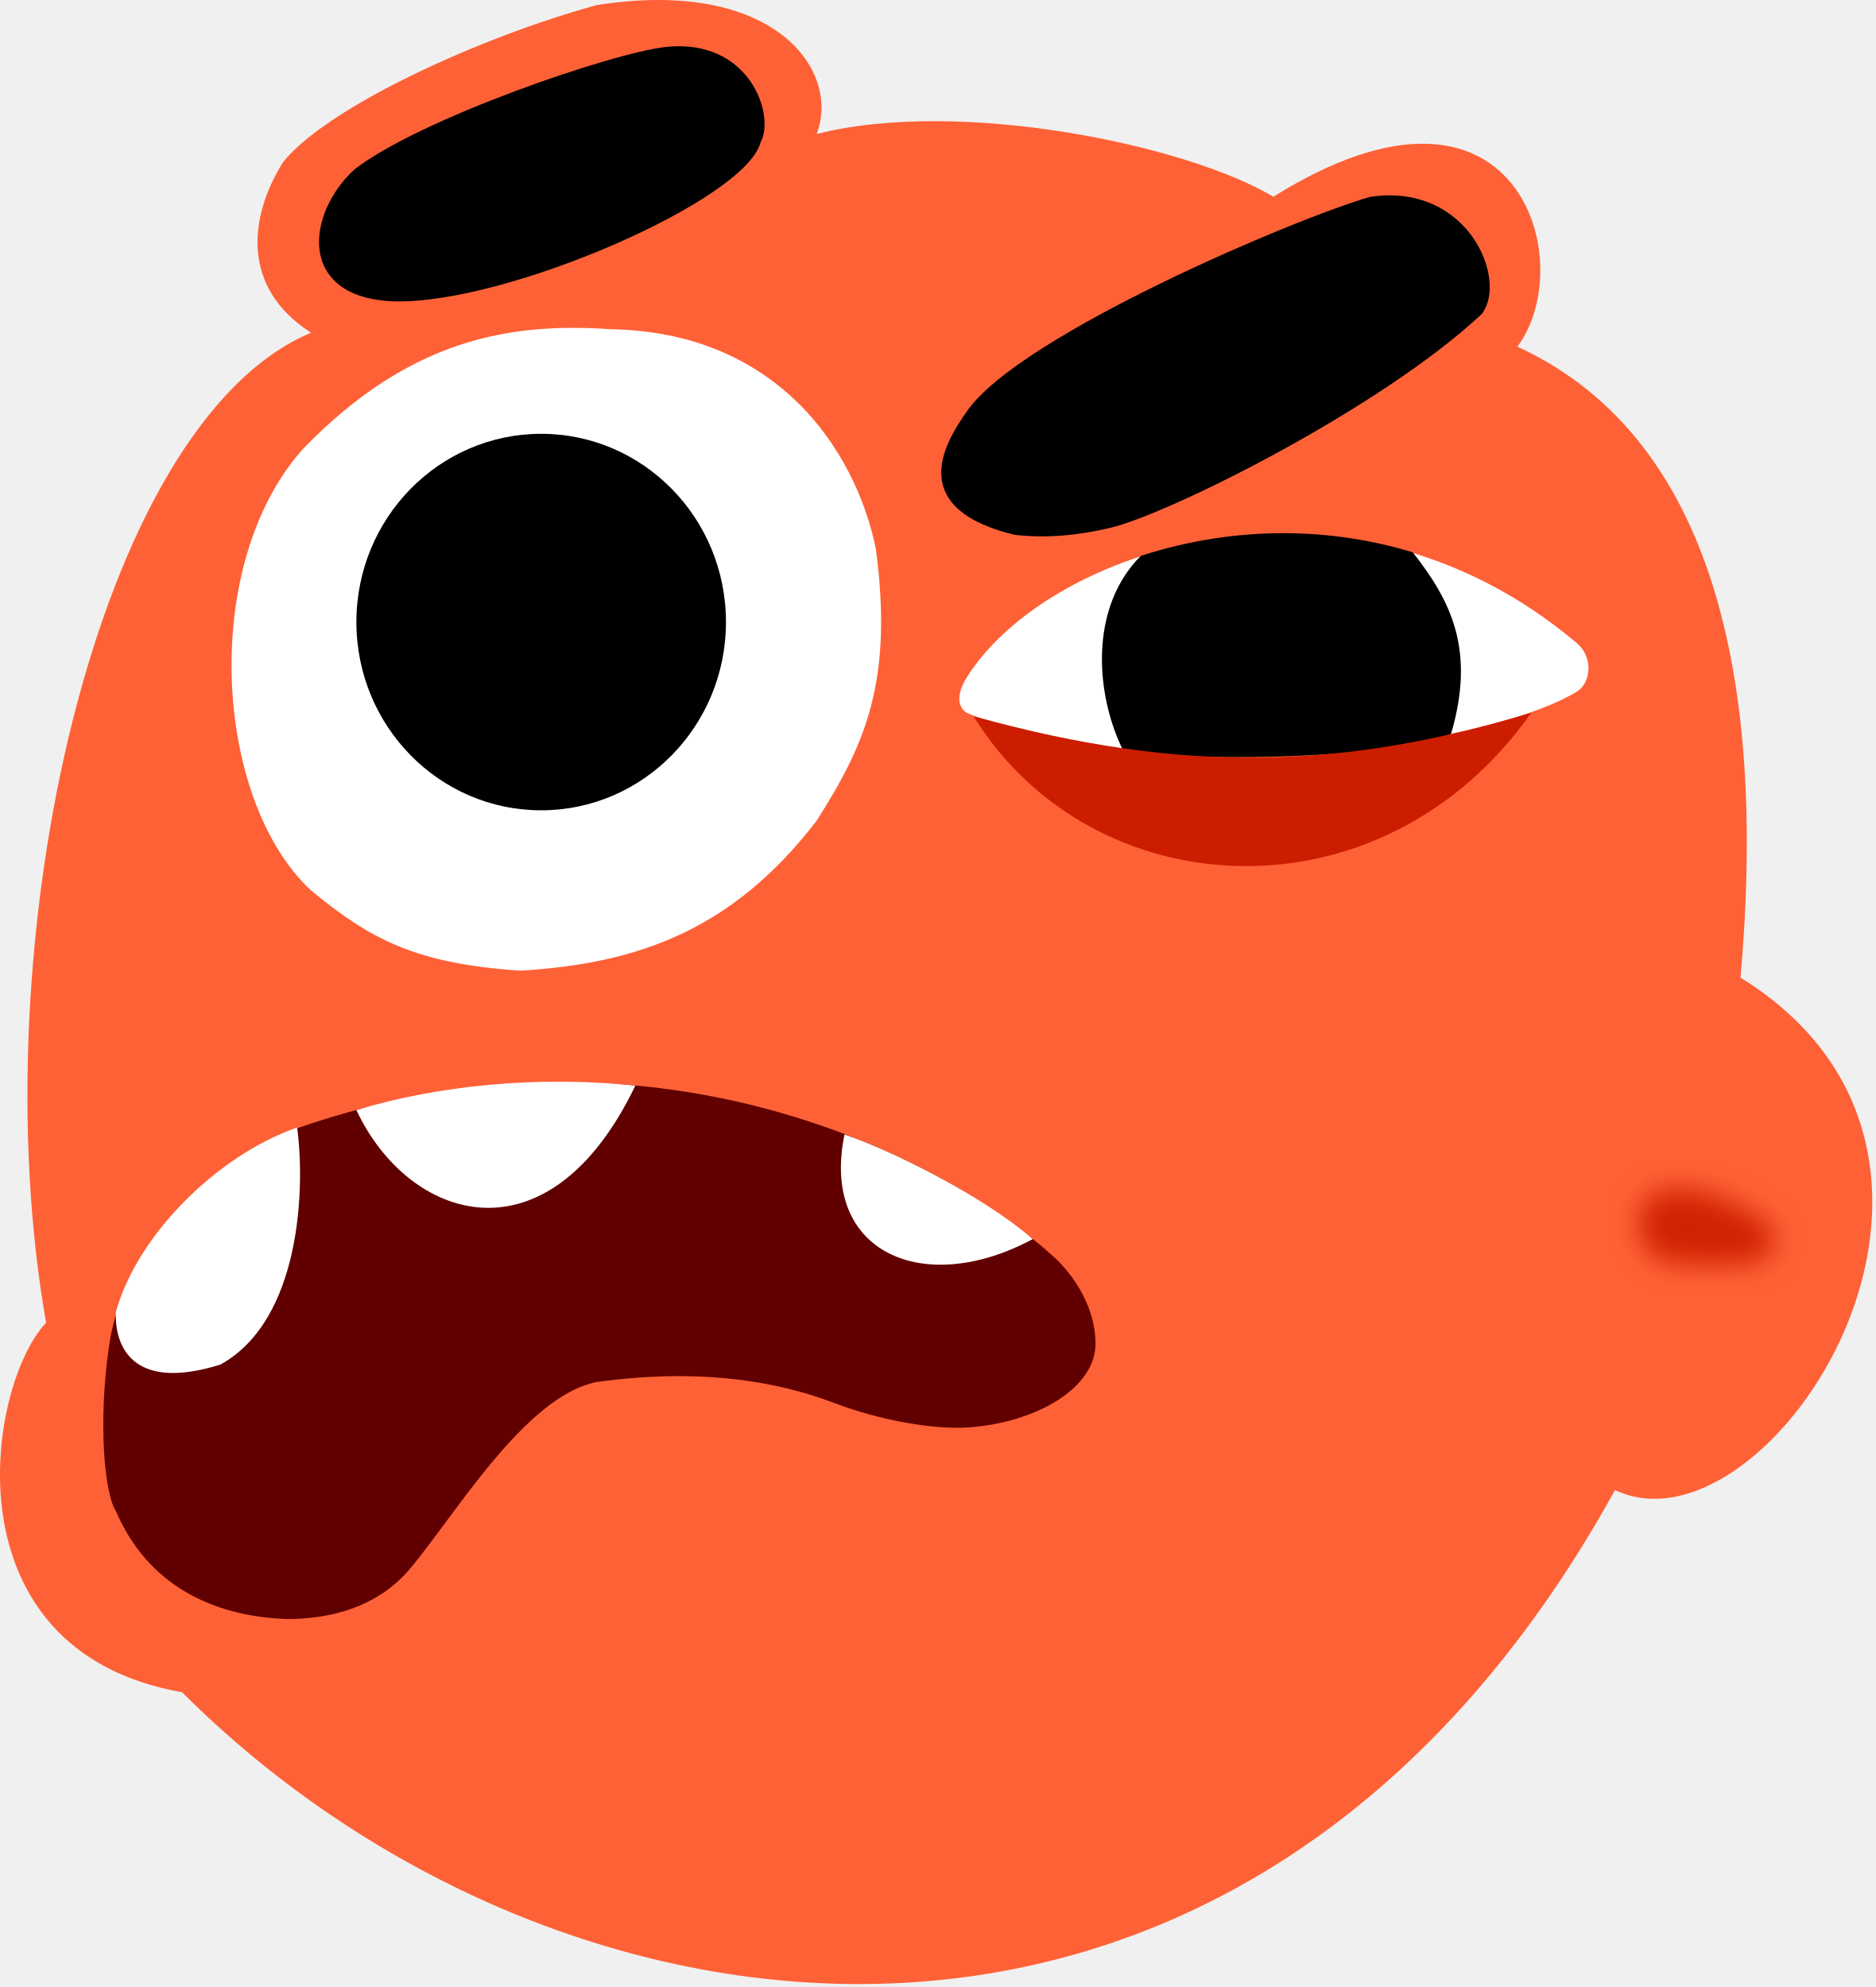
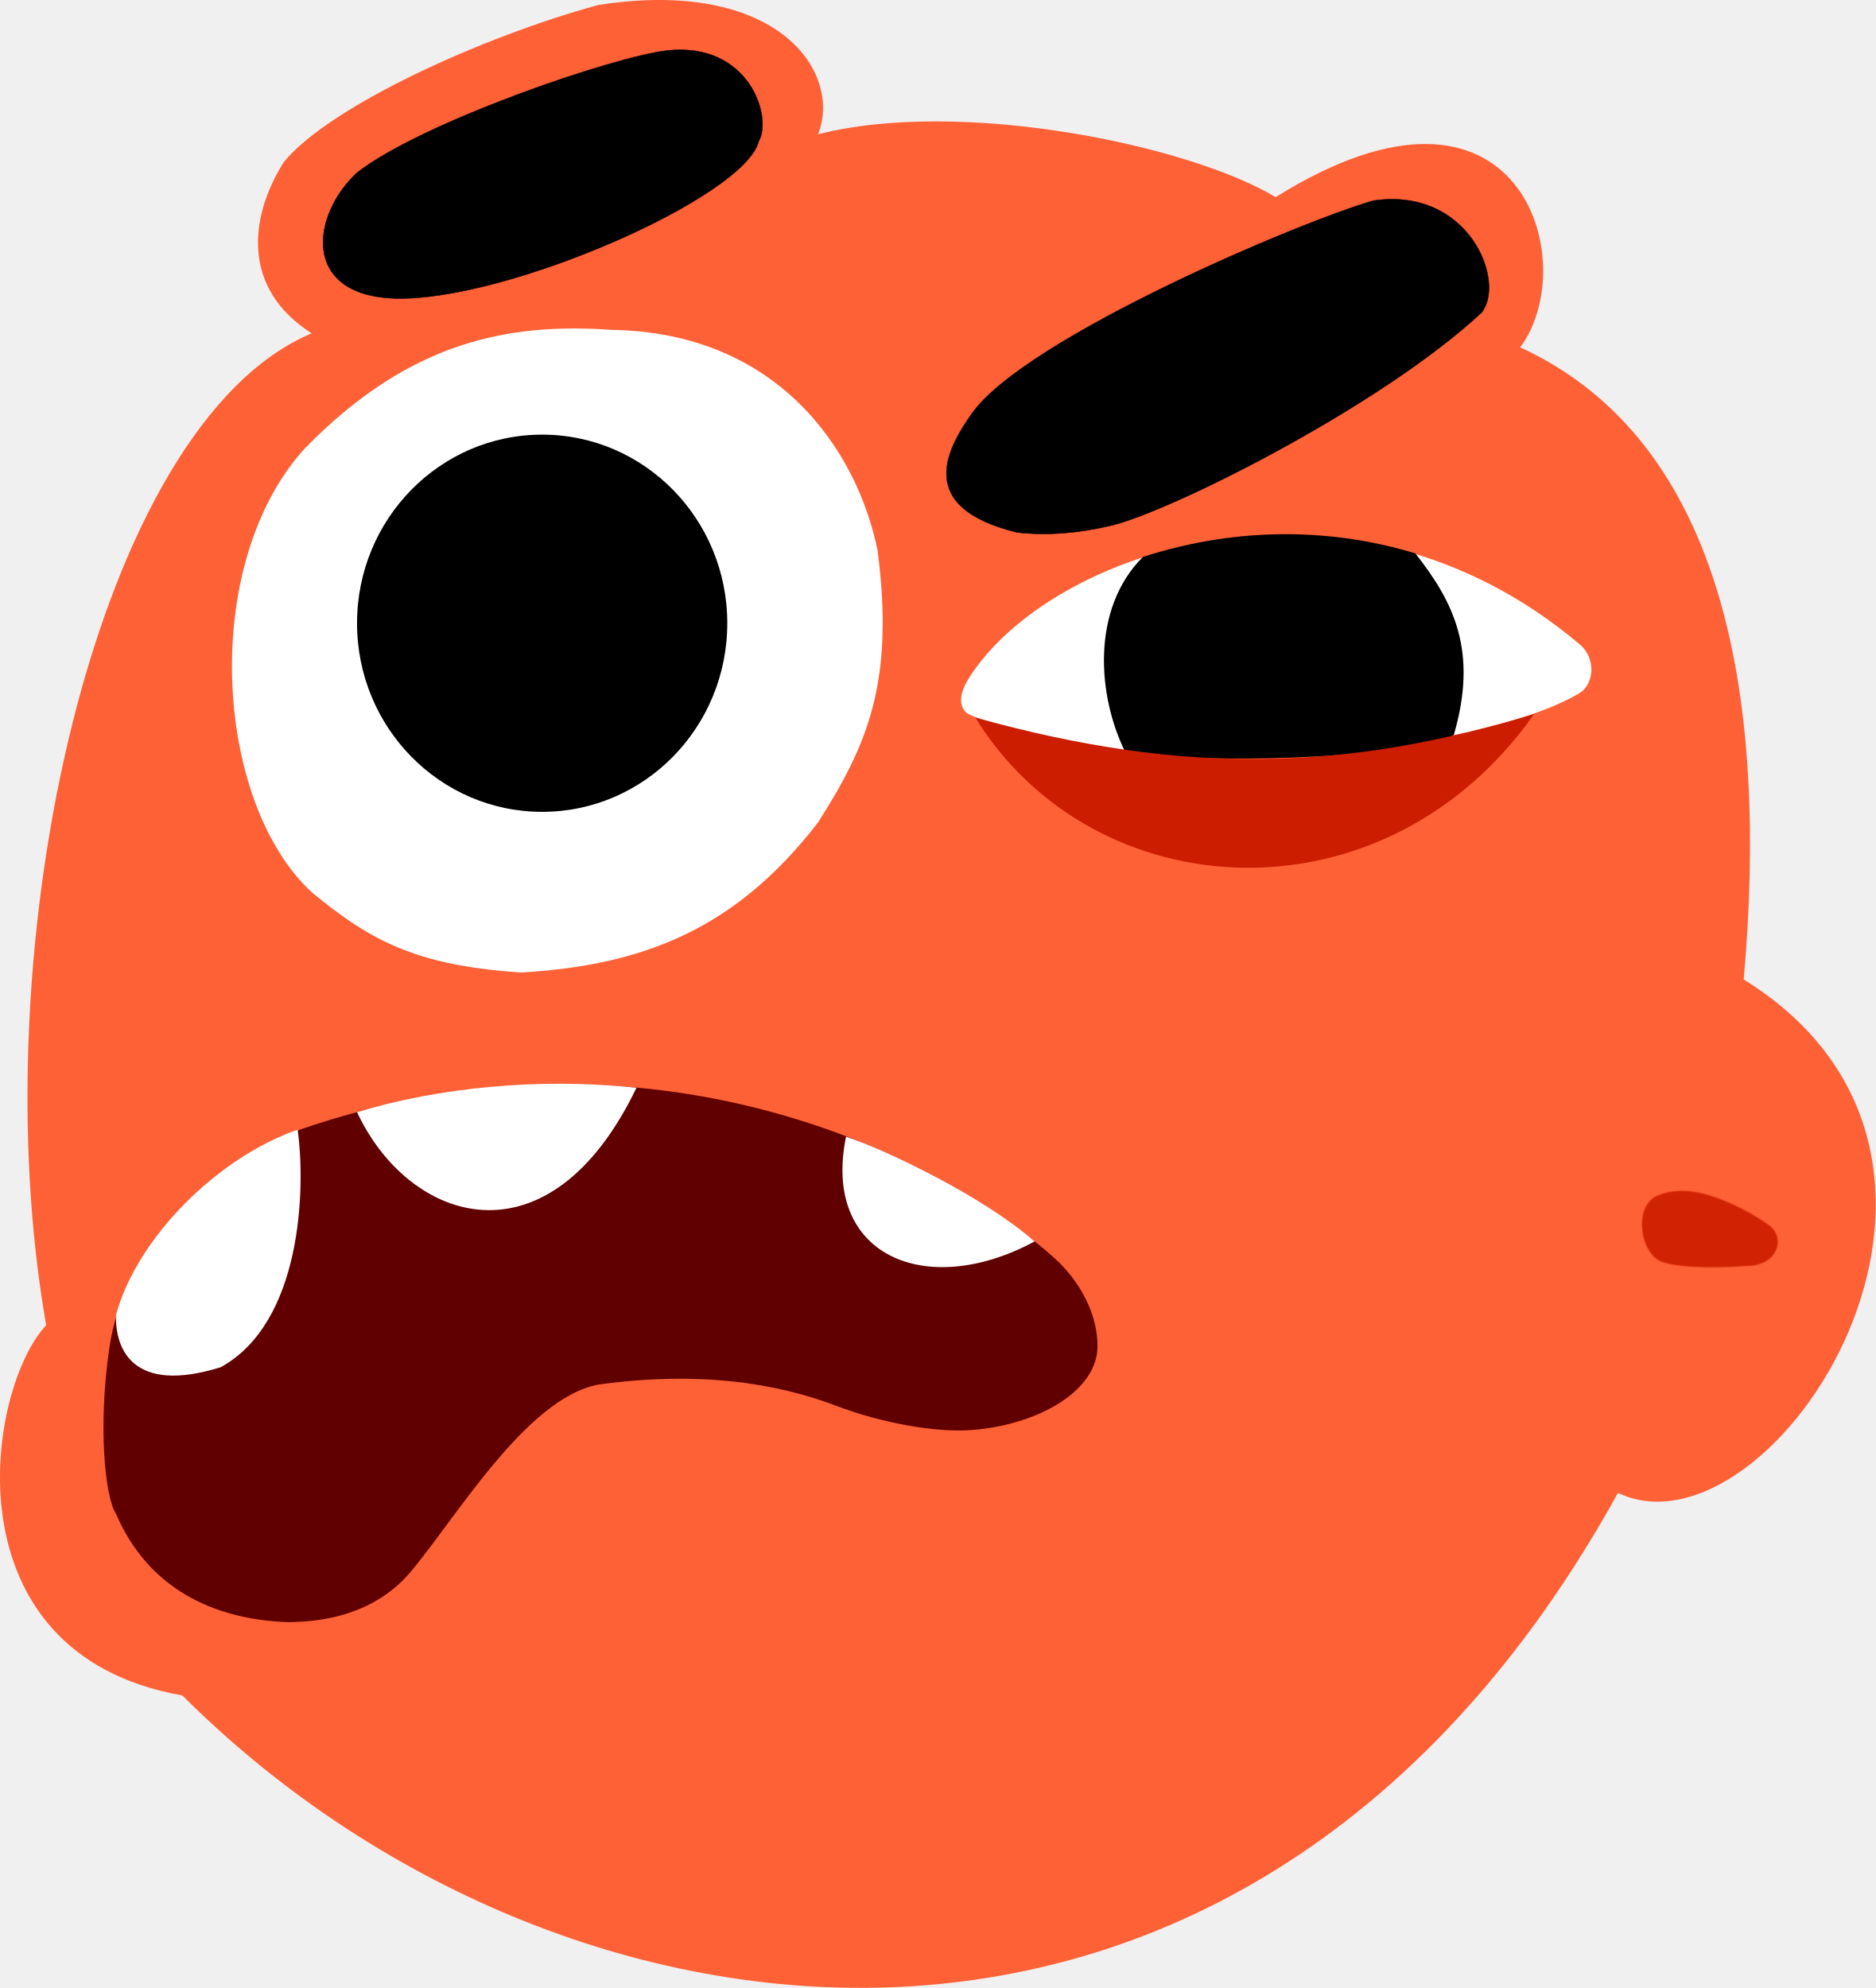
- <svg xmlns="http://www.w3.org/2000/svg" width="269" height="285" viewBox="0 0 269 285" fill="none">
-   <path d="M6.611 189.723C-2.889 135.723 13.611 60.723 44.611 47.723C34.611 41.323 35.611 31.223 40.611 23.223C47.111 15.223 69.111 5.223 85.611 0.723C111.211 -3.277 120.611 10.223 117.111 19.223C137.511 14.023 170.111 20.723 182.611 28.223C217.811 6.223 226.611 37.723 217.611 49.723C247.211 63.323 253.111 100.723 249.611 140.223C291.611 166.223 253.611 224.223 231.611 213.723C178.411 310.123 79.611 296.223 26.111 242.723C-7.889 236.723 -1.889 198.723 6.611 189.723Z" fill="#FF6136" />
-   <path d="M40.111 162.723C92.911 143.123 136.444 166.556 151.611 180.723C155.211 184.323 157.111 188.723 157.111 192.723C157.111 199.123 148.611 203.992 139.111 204.723C133.911 205.123 126.111 203.699 119.611 201.223C111.211 198.023 100.111 196.223 85.611 198.223C75.211 200.223 65.039 217.723 58.611 225.223C56.211 228.023 51.111 232.223 41.111 232.223C30.311 231.823 21.111 227.223 16.611 216.723C15.011 214.323 14.039 204.223 15.611 193.223C16.611 186.223 20.911 172.723 40.111 162.723Z" fill="#610000" />
-   <path d="M31.611 195.723C43.211 189.323 43.777 170.223 42.611 161.723C31.111 165.723 19.611 177.223 16.611 188.223C16.444 192.889 18.811 199.723 31.611 195.723Z" fill="white" />
-   <path d="M159.111 75.223C167.511 73.223 197.611 58.223 212.111 44.723C215.611 40.223 210.211 26.723 196.611 28.723C186.111 31.723 146.711 48.423 139.111 59.223C135.611 64.196 130.811 72.623 145.611 76.223C150.111 76.723 154.611 76.294 159.111 75.223Z" fill="black" stroke="black" />
-   <path d="M51.111 159.223C58.611 175.223 78.611 181.723 91.111 155.723C77.111 154.223 62.611 155.723 51.111 159.223Z" fill="white" />
-   <path d="M74.611 139.223C59.611 138.223 53.111 134.723 44.611 127.723C30.611 114.723 28.611 80.723 43.611 64.223C58.811 48.623 73.111 46.223 87.611 47.223C111.211 47.623 122.611 64.223 125.611 78.723C128.111 97.723 124.111 106.723 117.111 117.723C105.111 133.323 91.611 138.223 74.611 139.223Z" fill="white" />
-   <ellipse cx="77.611" cy="89.223" rx="26.5" ry="27" fill="black" />
-   <path d="M226.111 92.223C192.911 64.223 150.111 78.723 138.611 97.223C137.367 99.223 137.111 101.223 138.611 102.223C164.211 113.423 212.111 107.623 226.111 99.223C228.111 98.023 228.611 94.331 226.111 92.223Z" fill="white" />
-   <path d="M208.111 105.223C211.611 93.223 208.111 86.223 202.611 79.223C191.111 75.723 177.611 75.223 163.611 79.723C156.111 87.223 157.111 99.723 161.111 107.723C177.611 109.723 202.911 108.023 208.111 105.223Z" fill="black" />
-   <path d="M139.611 102.723C156.611 130.223 198.111 132.723 219.611 102.223C193.111 110.223 170.111 111.223 139.611 102.723Z" fill="#CC1D00" />
-   <path d="M56.611 42.723C72.611 43.123 106.611 28.223 108.611 20.223C110.611 16.723 107.211 6.023 95.611 7.223C88.111 7.998 60.311 17.523 51.111 24.723C44.611 30.723 43.011 42.323 56.611 42.723Z" fill="black" stroke="black" />
-   <path d="M121.111 162.723C117.611 179.723 132.511 186.123 148.111 177.723C140.611 171.223 127.111 164.723 121.111 162.723Z" fill="white" />
+ <svg xmlns="http://www.w3.org/2000/svg" width="4271" height="4527" viewBox="0 0 4271 4527" fill="none">
+   <path d="M105.152 3017.82C-45.96 2158.87 216.497 965.885 709.6 759.1C550.536 657.298 566.44 496.644 645.973 369.392C749.365 242.14 1099.31 83.075 1361.77 11.496C1768.97 -52.13 1918.49 162.608 1862.82 305.766C2187.31 223.052 2705.87 329.626 2904.7 448.923C3464.61 98.98 3604.58 600.037 3461.43 790.913C3932.26 1007.24 4026.11 1602.15 3970.43 2230.45C4638.51 2644.02 4034.06 3566.6 3684.12 3399.58C2837.89 4932.97 1266.33 4711.87 415.329 3860.87C-125.493 3765.43 -30.054 3160.98 105.152 3017.82Z" fill="#FF6136" />
+   <path d="M638.019 2588.35C1477.88 2276.58 2170.35 2649.33 2411.6 2874.67C2468.86 2931.93 2499.08 3001.92 2499.08 3065.55C2499.08 3167.35 2363.88 3244.8 2212.76 3256.42C2130.05 3262.79 2005.98 3240.14 1902.59 3200.75C1768.97 3149.85 1592.41 3121.22 1361.77 3153.03C1196.34 3184.84 1034.55 3463.21 932.29 3582.51C894.114 3627.05 812.991 3693.85 653.926 3693.85C482.136 3687.49 335.796 3614.32 264.216 3447.3C238.766 3409.13 223.314 3248.47 248.31 3073.5C264.216 2962.15 332.614 2747.42 638.019 2588.35Z" fill="#610000" />
+   <path d="M502.814 3113.27C687.329 3011.46 696.343 2707.65 677.786 2572.44C494.861 2636.07 311.937 2819 264.217 2993.97C261.566 3068.2 299.211 3176.89 502.814 3113.27Z" fill="white" />
+   <path d="M2530.89 1196.53C2664.51 1164.72 3143.3 926.12 3373.94 711.382C3429.61 639.803 3343.72 425.065 3127.39 456.878C2960.37 504.598 2333.65 770.236 2212.76 942.027C2157.09 1021.14 2080.74 1155.17 2316.16 1212.44C2387.74 1220.39 2459.32 1213.57 2530.89 1196.53Z" fill="black" stroke="black" />
+   <path d="M812.991 2532.68C932.29 2787.18 1250.42 2890.58 1449.25 2477.01C1226.56 2453.15 995.916 2477.01 812.991 2532.68Z" fill="white" />
+   <path d="M1186.79 2214.55C948.197 2198.64 844.805 2142.97 709.601 2031.62C486.908 1824.84 455.095 1284.02 693.693 1021.56C935.472 773.419 1162.94 735.242 1393.58 751.15C1768.97 757.512 1950.31 1021.56 1998.03 1252.2C2037.79 1554.43 1974.17 1697.59 1862.82 1872.56C1671.94 2120.7 1457.21 2198.64 1186.79 2214.55Z" fill="white" />
+   <ellipse cx="1234.51" cy="1419.22" rx="421.522" ry="429.476" fill="black" />
+   <path d="M3596.63 1466.94C3068.53 1021.56 2387.74 1252.2 2204.81 1546.47C2185.04 1578.29 2180.95 1610.1 2204.81 1626.01C2612.02 1804.16 3373.94 1711.9 3596.63 1578.29C3628.44 1559.2 3636.4 1500.48 3596.63 1466.94Z" fill="white" />
+   <path d="M3310.31 1673.73C3365.99 1482.85 3310.31 1371.5 3222.83 1260.16C3039.9 1204.48 2825.16 1196.53 2602.47 1268.11C2483.17 1387.41 2499.08 1586.24 2562.71 1713.49C2825.16 1745.31 3227.6 1718.27 3310.31 1673.73Z" fill="black" />
+   <path d="M2220.72 1633.96C2491.13 2071.39 3151.25 2111.15 3493.24 1626.01C3071.72 1753.26 2705.87 1769.16 2220.72 1633.96Z" fill="#CC1D00" />
+   <path d="M900.478 679.568C1154.98 685.931 1695.8 448.925 1727.62 321.672C1759.43 266 1705.35 95.799 1520.83 114.887C1401.53 127.228 959.332 278.725 812.992 393.252C709.599 488.691 684.149 673.204 900.478 679.568Z" fill="black" stroke="black" />
+   <path d="M1926.45 2588.35C1870.77 2858.76 2107.78 2960.56 2355.92 2826.95C2236.62 2723.56 2021.89 2620.16 1926.45 2588.35Z" fill="white" />
  <g filter="url(#filter0_f_47_26)">
-     <path d="M237.111 171.223C240.611 169.723 244.111 170.723 247.611 172.223C250.611 173.508 253.211 175.323 253.611 175.723C255.611 177.723 254.111 181.223 250.111 181.223C246.444 181.556 238.878 181.636 237.111 180.223C234.611 178.223 234.111 172.723 237.111 171.223Z" fill="#D12203" />
+     <path d="M3771.6 2723.56C3827.28 2699.7 3882.95 2715.6 3938.62 2739.46C3986.34 2759.91 4027.7 2788.77 4034.06 2795.13C4065.87 2826.95 4042.01 2882.62 3978.39 2882.62C3920.06 2887.92 3799.71 2889.2 3771.6 2866.71C3731.84 2834.9 3723.88 2747.42 3771.6 2723.56Z" fill="#D12203" />
  </g>
  <defs>
-     <filter id="filter0_f_47_26" x="231.044" y="166.481" width="27.449" height="18.946" filterUnits="userSpaceOnUse" color-interpolation-filters="sRGB">
+     <filter id="filter0_f_47_26" x="3734.73" y="2707.75" width="317.362" height="182.109" filterUnits="userSpaceOnUse" color-interpolation-filters="sRGB">
      <feFlood flood-opacity="0" result="BackgroundImageFix" />
      <feBlend mode="normal" in="SourceGraphic" in2="BackgroundImageFix" result="shape" />
      <feGaussianBlur stdDeviation="2" result="effect1_foregroundBlur_47_26" />
    </filter>
  </defs>
</svg>
